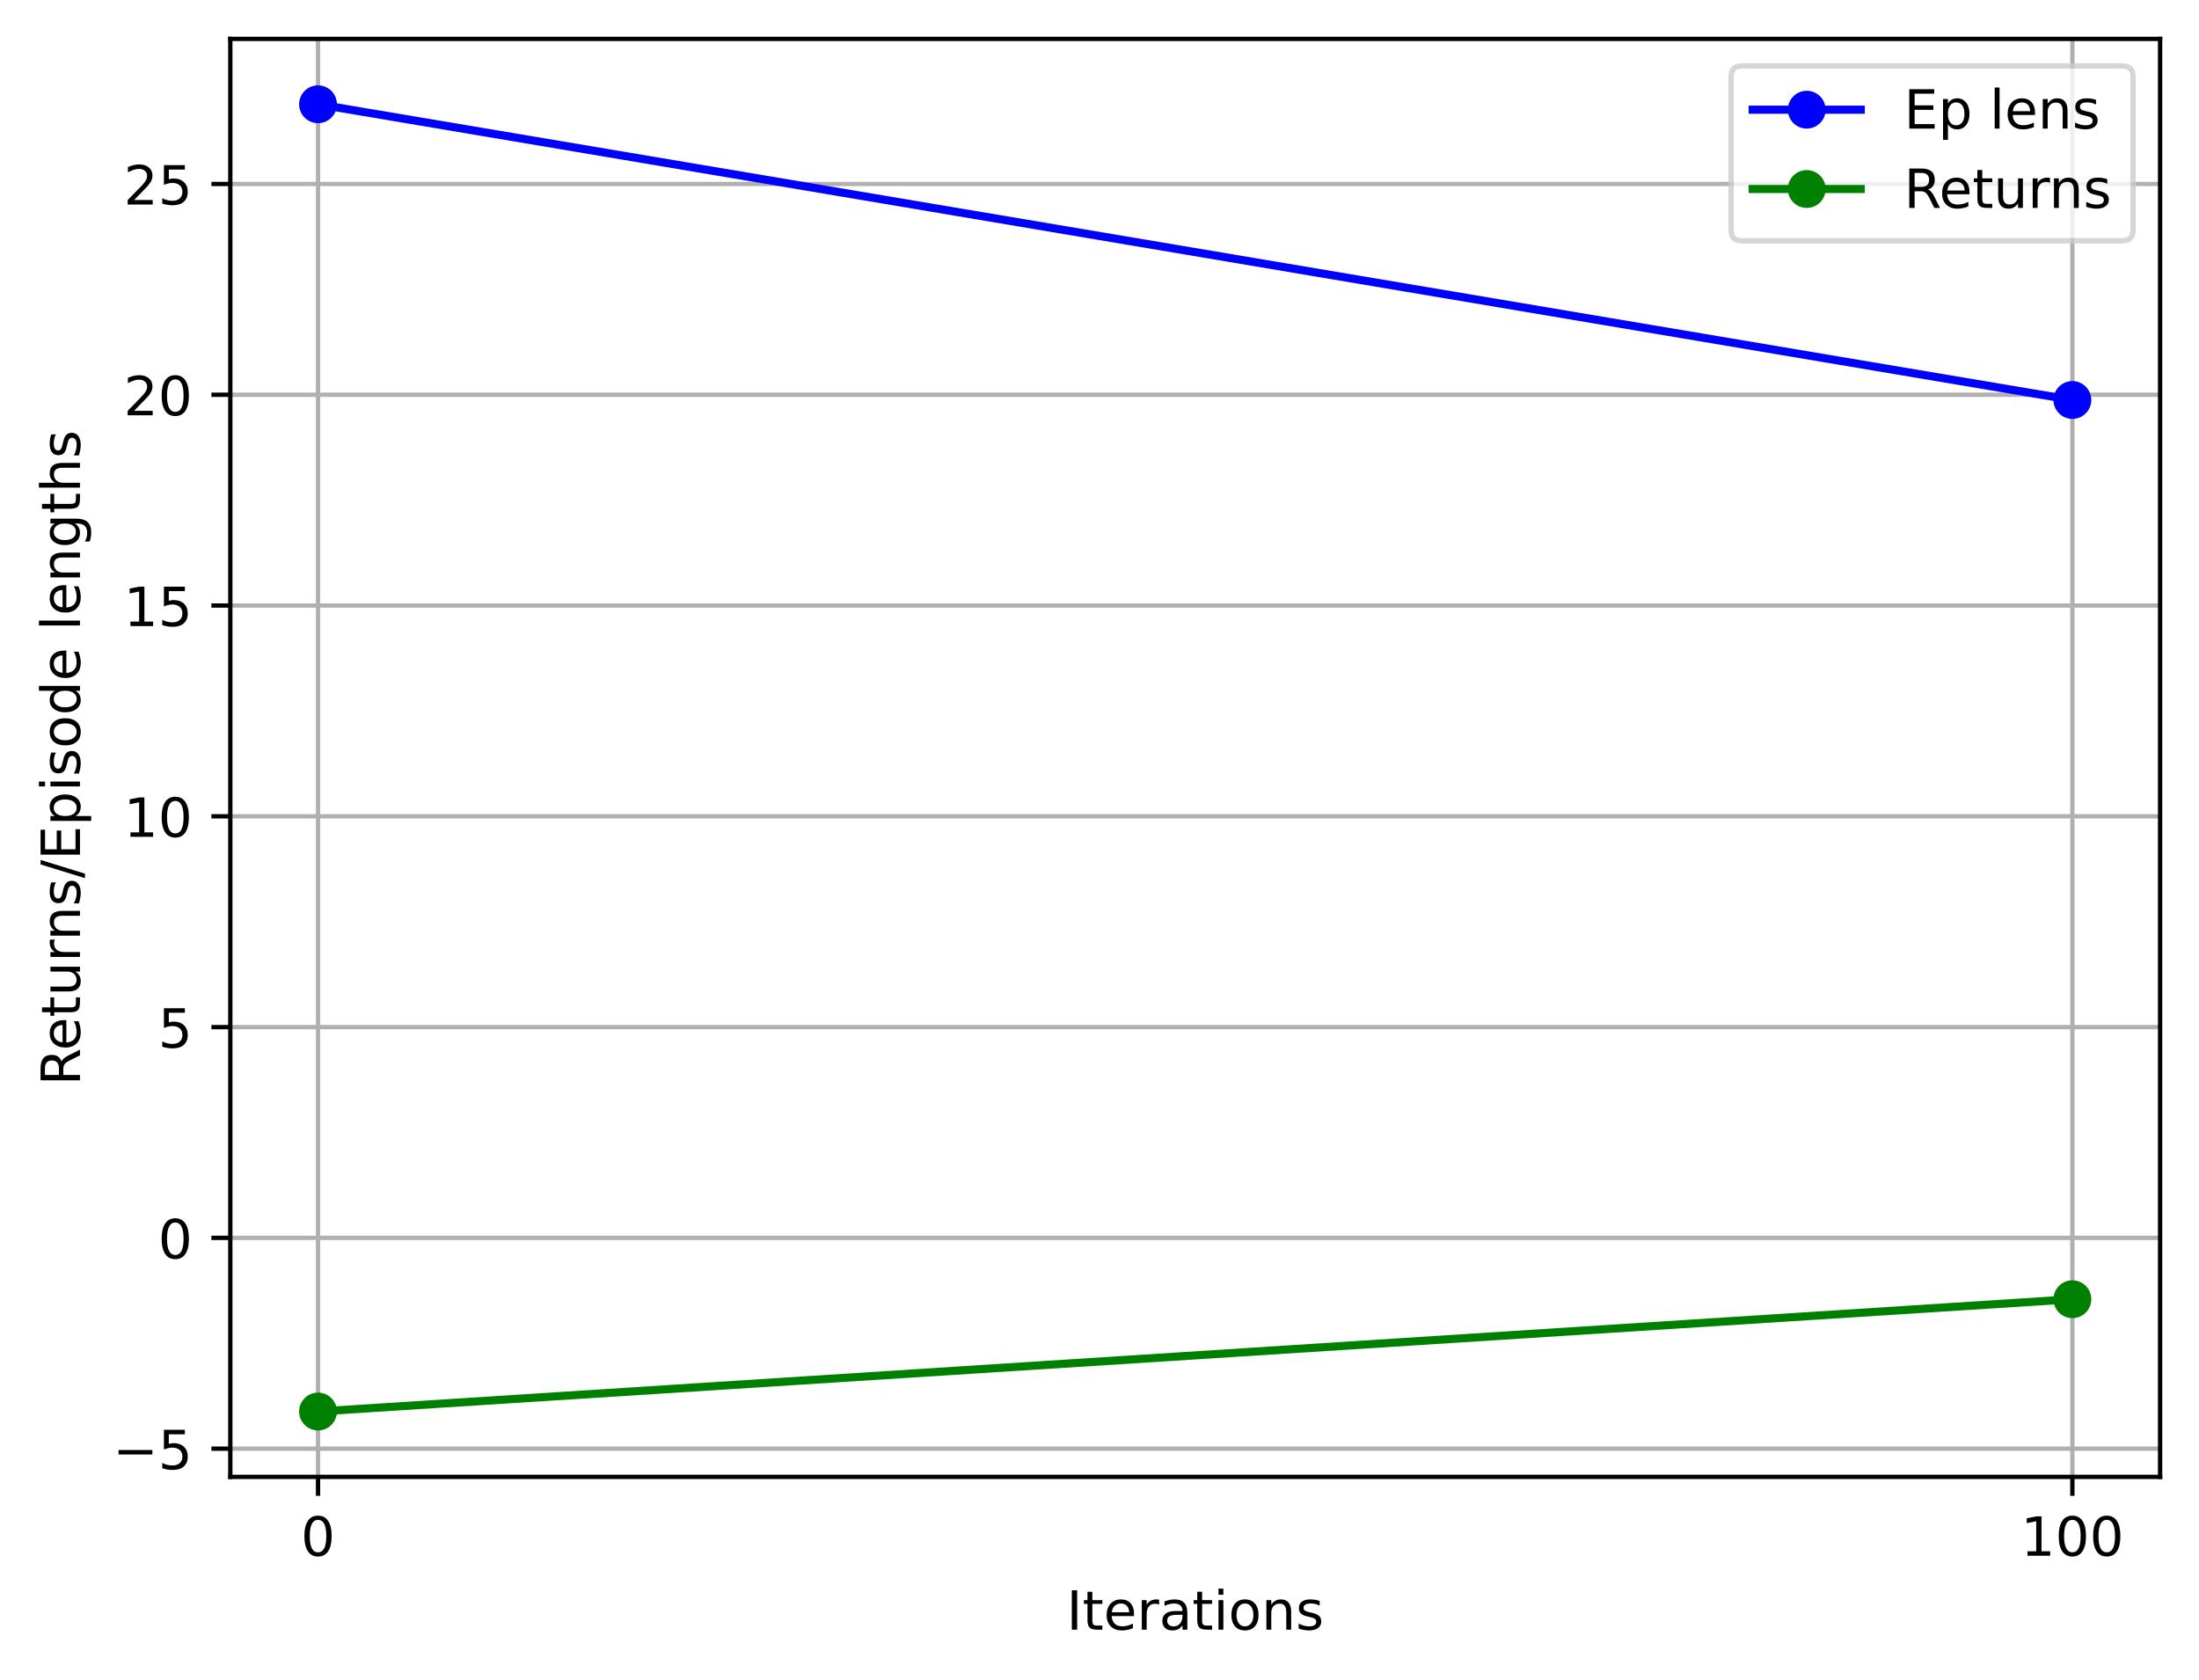
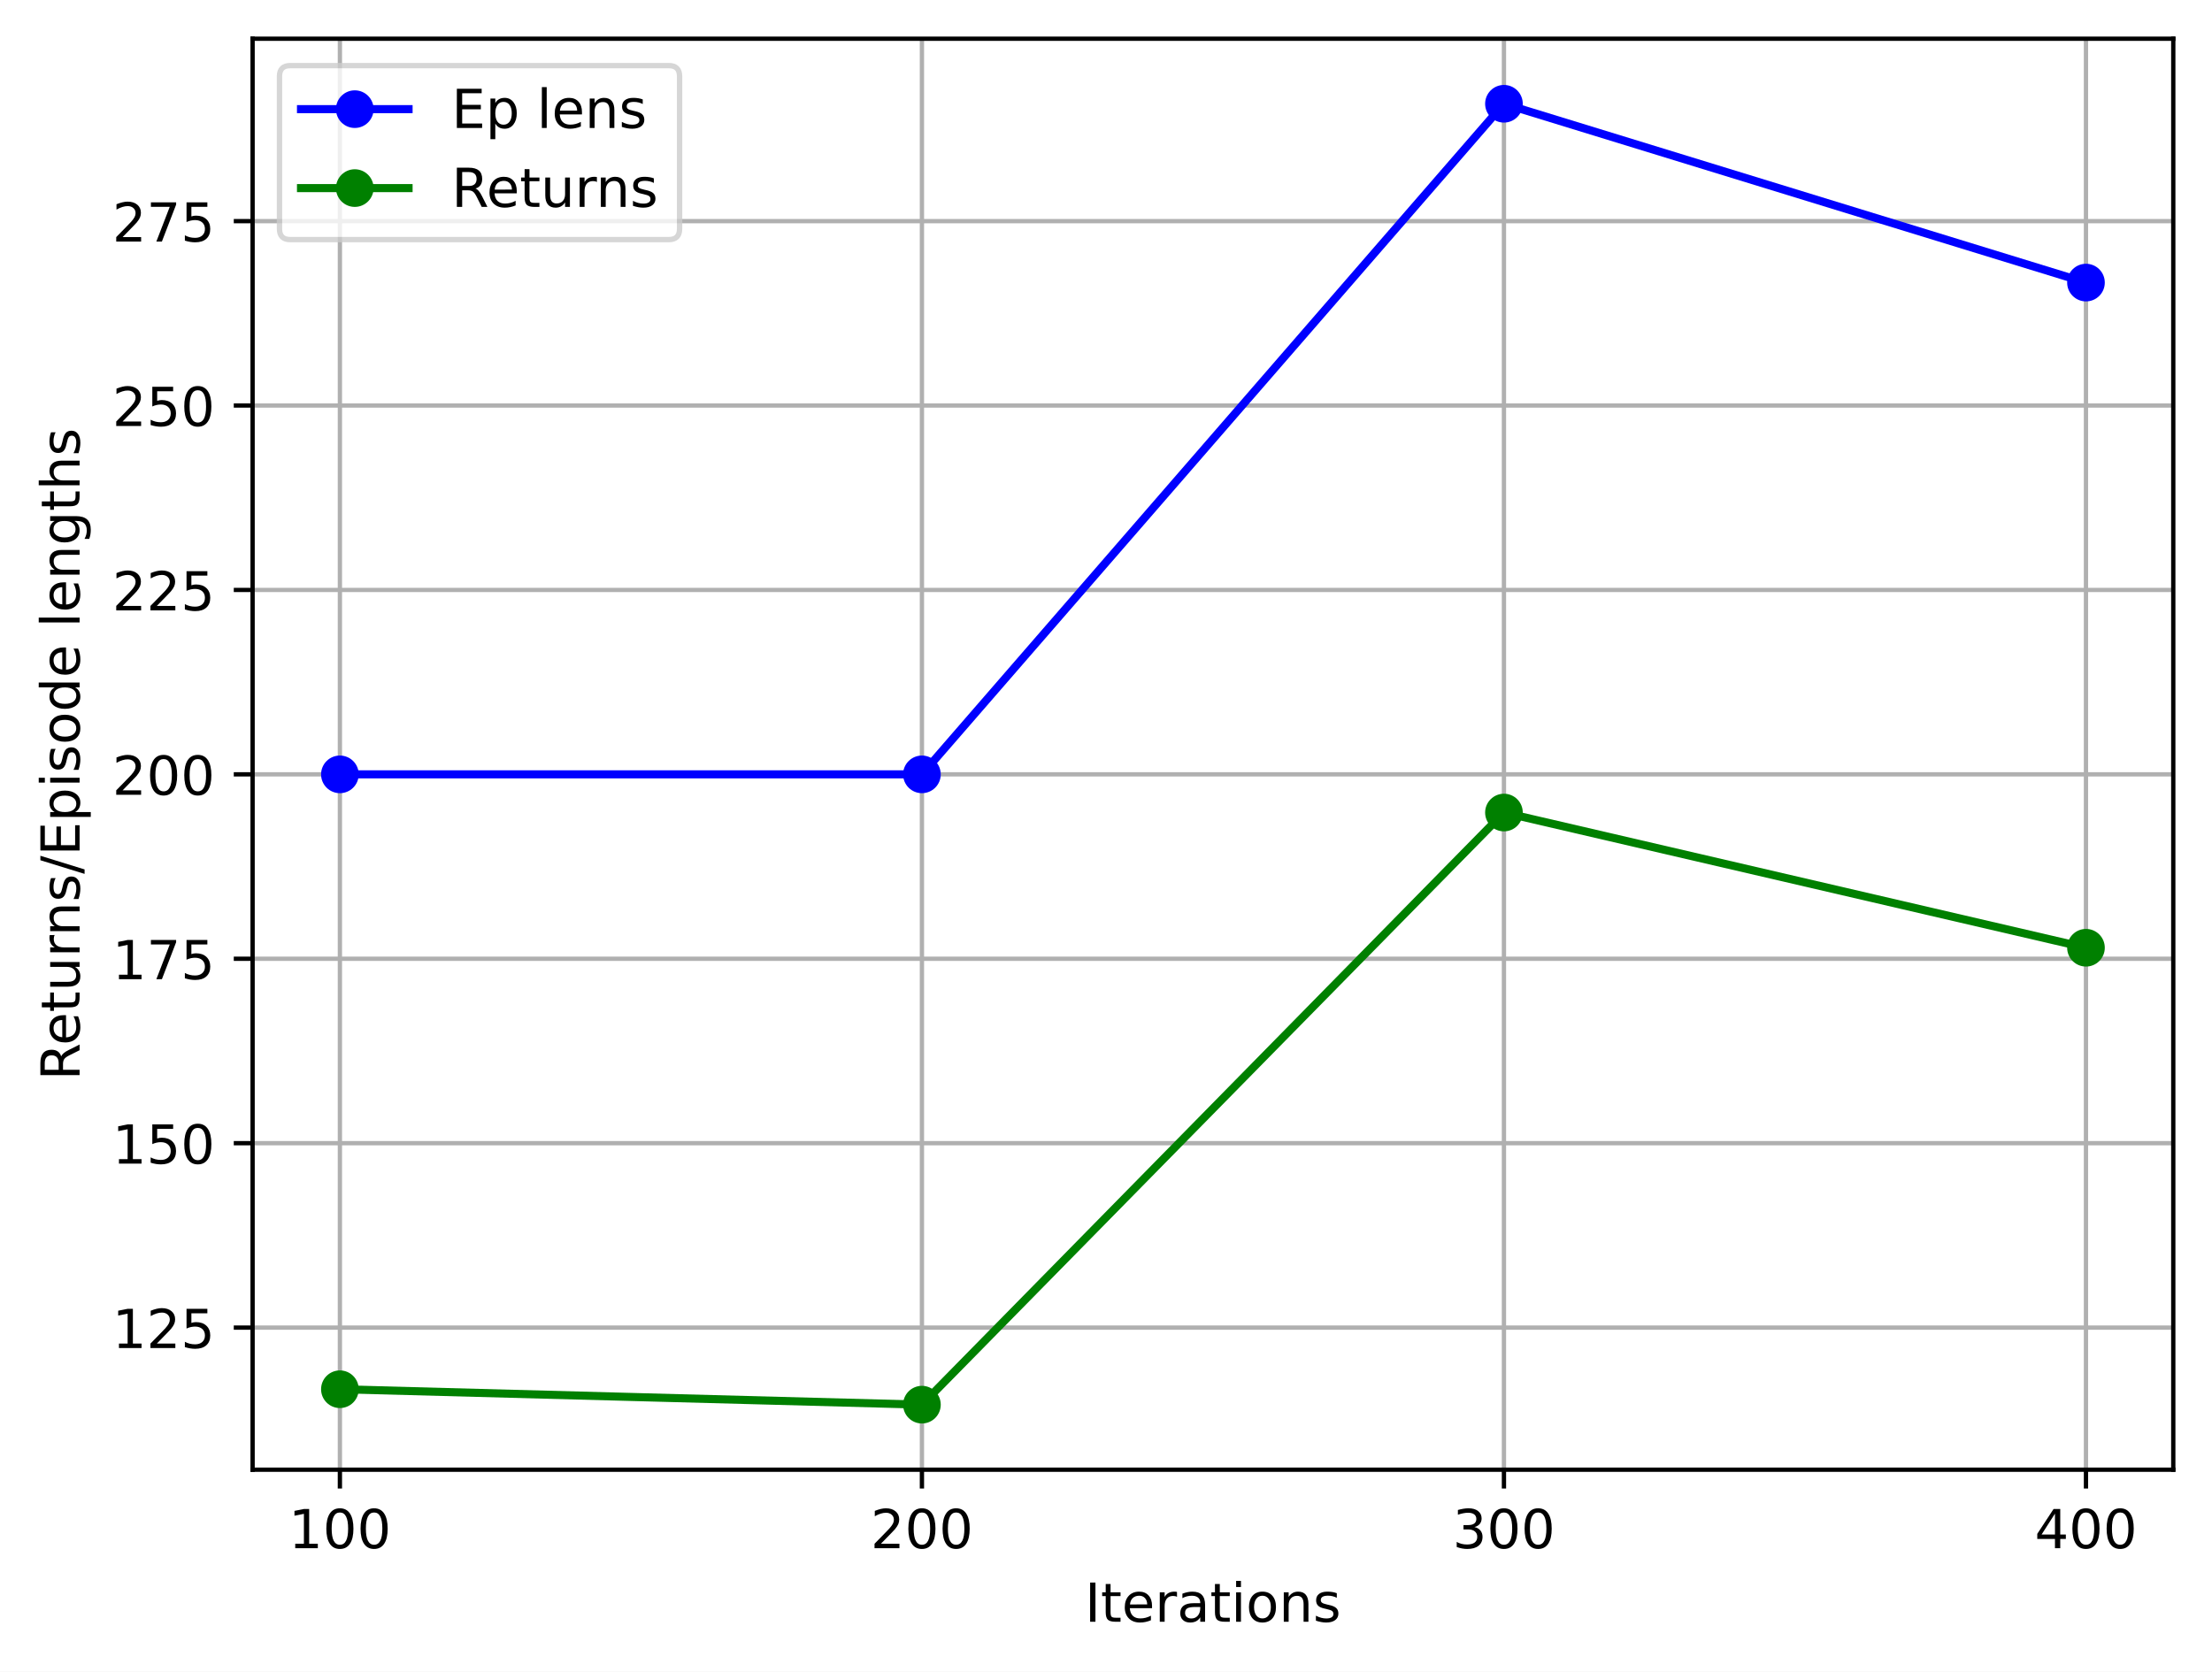
- <svg xmlns="http://www.w3.org/2000/svg" xmlns:xlink="http://www.w3.org/1999/xlink" width="406.94pt" height="310.868pt" viewBox="0 0 406.94 310.868" version="1.1">
+ <svg xmlns="http://www.w3.org/2000/svg" xmlns:xlink="http://www.w3.org/1999/xlink" width="411.286pt" height="310.868pt" viewBox="0 0 411.286 310.868" version="1.1">
  <defs>
    <style type="text/css">*{stroke-linejoin: round; stroke-linecap: butt}</style>
  </defs>
  <g id="figure_1">
    <g id="patch_1">
-       <path d="M 0 310.868  L 406.94 310.868  L 406.94 0  L 0 0  z " style="fill: #ffffff" />
+       <path d="M 0 310.868  L 411.286 310.868  L 411.286 0  L 0 0  z " style="fill: #ffffff" />
    </g>
    <g id="axes_1">
      <g id="patch_2">
-         <path d="M 42.62 273.312  L 399.74 273.312  L 399.74 7.2  L 42.62 7.2  z " style="fill: #ffffff" />
+         <path d="M 46.966 273.312  L 404.086 273.312  L 404.086 7.2  L 46.966 7.2  z " style="fill: #ffffff" />
      </g>
      <g id="matplotlib.axis_1">
        <g id="xtick_1">
          <g id="line2d_1">
-             <path d="M 58.853 273.312  L 58.853 7.2  " clip-path="url(#p56f5676902)" style="fill: none; stroke: #b0b0b0; stroke-width: 0.8; stroke-linecap: square" />
+             <path d="M 63.198 273.312  L 63.198 7.2  " clip-path="url(#pbd488a75d2)" style="fill: none; stroke: #b0b0b0; stroke-width: 0.8; stroke-linecap: square" />
          </g>
          <g id="line2d_2">
            <defs>
-               <path id="m6d694be657" d="M 0 0  L 0 3.5  " style="stroke: #000000; stroke-width: 0.8" />
+               <path id="me946f0286c" d="M 0 0  L 0 3.5  " style="stroke: #000000; stroke-width: 0.8" />
            </defs>
            <g>
-               <use xlink:href="#m6d694be657" x="58.853" y="273.312" style="stroke: #000000; stroke-width: 0.8" />
+               <use xlink:href="#me946f0286c" x="63.198" y="273.312" style="stroke: #000000; stroke-width: 0.8" />
            </g>
          </g>
          <g id="text_1">
-             <g transform="translate(55.67179 287.9104) scale(0.1 -0.1)">
-               <defs>
+             <g transform="translate(53.6546 287.9104) scale(0.1 -0.1)">
+               <defs>
+                 <path id="DejaVuSans-31" d="M 794 531  L 1825 531  L 1825 4091  L 703 3866  L 703 4441  L 1819 4666  L 2450 4666  L 2450 531  L 3481 531  L 3481 0  L 794 0  L 794 531  z " transform="scale(0.015625)" />
                <path id="DejaVuSans-30" d="M 2034 4250  Q 1547 4250 1301 3770  Q 1056 3291 1056 2328  Q 1056 1369 1301 889  Q 1547 409 2034 409  Q 2525 409 2770 889  Q 3016 1369 3016 2328  Q 3016 3291 2770 3770  Q 2525 4250 2034 4250  z M 2034 4750  Q 2819 4750 3233 4129  Q 3647 3509 3647 2328  Q 3647 1150 3233 529  Q 2819 -91 2034 -91  Q 1250 -91 836 529  Q 422 1150 422 2328  Q 422 3509 836 4129  Q 1250 4750 2034 4750  z " transform="scale(0.015625)" />
              </defs>
-               <use xlink:href="#DejaVuSans-30" />
+               <use xlink:href="#DejaVuSans-31" />
+               <use xlink:href="#DejaVuSans-30" transform="translate(63.62305 0)" />
+               <use xlink:href="#DejaVuSans-30" transform="translate(127.2461 0)" />
            </g>
          </g>
        </g>
        <g id="xtick_2">
          <g id="line2d_3">
-             <path d="M 383.508 273.312  L 383.508 7.2  " clip-path="url(#p56f5676902)" style="fill: none; stroke: #b0b0b0; stroke-width: 0.8; stroke-linecap: square" />
+             <path d="M 171.417 273.312  L 171.417 7.2  " clip-path="url(#pbd488a75d2)" style="fill: none; stroke: #b0b0b0; stroke-width: 0.8; stroke-linecap: square" />
          </g>
          <g id="line2d_4">
            <g>
-               <use xlink:href="#m6d694be657" x="383.508" y="273.312" style="stroke: #000000; stroke-width: 0.8" />
+               <use xlink:href="#me946f0286c" x="171.417" y="273.312" style="stroke: #000000; stroke-width: 0.8" />
            </g>
          </g>
          <g id="text_2">
-             <g transform="translate(373.9638 287.9104) scale(0.1 -0.1)">
-               <defs>
-                 <path id="DejaVuSans-31" d="M 794 531  L 1825 531  L 1825 4091  L 703 3866  L 703 4441  L 1819 4666  L 2450 4666  L 2450 531  L 3481 531  L 3481 0  L 794 0  L 794 531  z " transform="scale(0.015625)" />
-               </defs>
-               <use xlink:href="#DejaVuSans-31" />
-               <use xlink:href="#DejaVuSans-30" transform="translate(63.62305 0)" />
-               <use xlink:href="#DejaVuSans-30" transform="translate(127.2461 0)" />
-             </g>
-           </g>
-         </g>
-         <g id="text_3">
-           <g transform="translate(197.367 301.5886) scale(0.1 -0.1)">
+             <g transform="translate(161.8728 287.9104) scale(0.1 -0.1)">
+               <defs>
+                 <path id="DejaVuSans-32" d="M 1228 531  L 3431 531  L 3431 0  L 469 0  L 469 531  Q 828 903 1448 1529  Q 2069 2156 2228 2338  Q 2531 2678 2651 2914  Q 2772 3150 2772 3378  Q 2772 3750 2511 3984  Q 2250 4219 1831 4219  Q 1534 4219 1204 4116  Q 875 4013 500 3803  L 500 4441  Q 881 4594 1212 4672  Q 1544 4750 1819 4750  Q 2544 4750 2975 4387  Q 3406 4025 3406 3419  Q 3406 3131 3298 2873  Q 3191 2616 2906 2266  Q 2828 2175 2409 1742  Q 1991 1309 1228 531  z " transform="scale(0.015625)" />
+               </defs>
+               <use xlink:href="#DejaVuSans-32" />
+               <use xlink:href="#DejaVuSans-30" transform="translate(63.62305 0)" />
+               <use xlink:href="#DejaVuSans-30" transform="translate(127.2461 0)" />
+             </g>
+           </g>
+         </g>
+         <g id="xtick_3">
+           <g id="line2d_5">
+             <path d="M 279.635 273.312  L 279.635 7.2  " clip-path="url(#pbd488a75d2)" style="fill: none; stroke: #b0b0b0; stroke-width: 0.8; stroke-linecap: square" />
+           </g>
+           <g id="line2d_6">
+             <g>
+               <use xlink:href="#me946f0286c" x="279.635" y="273.312" style="stroke: #000000; stroke-width: 0.8" />
+             </g>
+           </g>
+           <g id="text_3">
+             <g transform="translate(270.091 287.9104) scale(0.1 -0.1)">
+               <defs>
+                 <path id="DejaVuSans-33" d="M 2597 2516  Q 3050 2419 3304 2112  Q 3559 1806 3559 1356  Q 3559 666 3084 287  Q 2609 -91 1734 -91  Q 1441 -91 1130 -33  Q 819 25 488 141  L 488 750  Q 750 597 1062 519  Q 1375 441 1716 441  Q 2309 441 2620 675  Q 2931 909 2931 1356  Q 2931 1769 2642 2001  Q 2353 2234 1838 2234  L 1294 2234  L 1294 2753  L 1863 2753  Q 2328 2753 2575 2939  Q 2822 3125 2822 3475  Q 2822 3834 2567 4026  Q 2313 4219 1838 4219  Q 1578 4219 1281 4162  Q 984 4106 628 3988  L 628 4550  Q 988 4650 1302 4700  Q 1616 4750 1894 4750  Q 2613 4750 3031 4423  Q 3450 4097 3450 3541  Q 3450 3153 3228 2886  Q 3006 2619 2597 2516  z " transform="scale(0.015625)" />
+               </defs>
+               <use xlink:href="#DejaVuSans-33" />
+               <use xlink:href="#DejaVuSans-30" transform="translate(63.62305 0)" />
+               <use xlink:href="#DejaVuSans-30" transform="translate(127.2461 0)" />
+             </g>
+           </g>
+         </g>
+         <g id="xtick_4">
+           <g id="line2d_7">
+             <path d="M 387.853 273.312  L 387.853 7.2  " clip-path="url(#pbd488a75d2)" style="fill: none; stroke: #b0b0b0; stroke-width: 0.8; stroke-linecap: square" />
+           </g>
+           <g id="line2d_8">
+             <g>
+               <use xlink:href="#me946f0286c" x="387.853" y="273.312" style="stroke: #000000; stroke-width: 0.8" />
+             </g>
+           </g>
+           <g id="text_4">
+             <g transform="translate(378.3091 287.9104) scale(0.1 -0.1)">
+               <defs>
+                 <path id="DejaVuSans-34" d="M 2419 4116  L 825 1625  L 2419 1625  L 2419 4116  z M 2253 4666  L 3047 4666  L 3047 1625  L 3713 1625  L 3713 1100  L 3047 1100  L 3047 0  L 2419 0  L 2419 1100  L 313 1100  L 313 1709  L 2253 4666  z " transform="scale(0.015625)" />
+               </defs>
+               <use xlink:href="#DejaVuSans-34" />
+               <use xlink:href="#DejaVuSans-30" transform="translate(63.62305 0)" />
+               <use xlink:href="#DejaVuSans-30" transform="translate(127.2461 0)" />
+             </g>
+           </g>
+         </g>
+         <g id="text_5">
+           <g transform="translate(201.7123 301.5886) scale(0.1 -0.1)">
            <defs>
              <path id="DejaVuSans-49" d="M 628 4666  L 1259 4666  L 1259 0  L 628 0  L 628 4666  z " transform="scale(0.015625)" />
              <path id="DejaVuSans-74" d="M 1172 4494  L 1172 3500  L 2356 3500  L 2356 3053  L 1172 3053  L 1172 1153  Q 1172 725 1289 603  Q 1406 481 1766 481  L 2356 481  L 2356 0  L 1766 0  Q 1100 0 847 248  Q 594 497 594 1153  L 594 3053  L 172 3053  L 172 3500  L 594 3500  L 594 4494  L 1172 4494  z " transform="scale(0.015625)" />
              <path id="DejaVuSans-65" d="M 3597 1894  L 3597 1613  L 953 1613  Q 991 1019 1311 708  Q 1631 397 2203 397  Q 2534 397 2845 478  Q 3156 559 3463 722  L 3463 178  Q 3153 47 2828 -22  Q 2503 -91 2169 -91  Q 1331 -91 842 396  Q 353 884 353 1716  Q 353 2575 817 3079  Q 1281 3584 2069 3584  Q 2775 3584 3186 3129  Q 3597 2675 3597 1894  z M 3022 2063  Q 3016 2534 2758 2815  Q 2500 3097 2075 3097  Q 1594 3097 1305 2825  Q 1016 2553 972 2059  L 3022 2063  z " transform="scale(0.015625)" />
              <path id="DejaVuSans-72" d="M 2631 2963  Q 2534 3019 2420 3045  Q 2306 3072 2169 3072  Q 1681 3072 1420 2755  Q 1159 2438 1159 1844  L 1159 0  L 581 0  L 581 3500  L 1159 3500  L 1159 2956  Q 1341 3275 1631 3429  Q 1922 3584 2338 3584  Q 2397 3584 2469 3576  Q 2541 3569 2628 3553  L 2631 2963  z " transform="scale(0.015625)" />
              <path id="DejaVuSans-61" d="M 2194 1759  Q 1497 1759 1228 1600  Q 959 1441 959 1056  Q 959 750 1161 570  Q 1363 391 1709 391  Q 2188 391 2477 730  Q 2766 1069 2766 1631  L 2766 1759  L 2194 1759  z M 3341 1997  L 3341 0  L 2766 0  L 2766 531  Q 2569 213 2275 61  Q 1981 -91 1556 -91  Q 1019 -91 701 211  Q 384 513 384 1019  Q 384 1609 779 1909  Q 1175 2209 1959 2209  L 2766 2209  L 2766 2266  Q 2766 2663 2505 2880  Q 2244 3097 1772 3097  Q 1472 3097 1187 3025  Q 903 2953 641 2809  L 641 3341  Q 956 3463 1253 3523  Q 1550 3584 1831 3584  Q 2591 3584 2966 3190  Q 3341 2797 3341 1997  z " transform="scale(0.015625)" />
              <path id="DejaVuSans-69" d="M 603 3500  L 1178 3500  L 1178 0  L 603 0  L 603 3500  z M 603 4863  L 1178 4863  L 1178 4134  L 603 4134  L 603 4863  z " transform="scale(0.015625)" />
              <path id="DejaVuSans-6f" d="M 1959 3097  Q 1497 3097 1228 2736  Q 959 2375 959 1747  Q 959 1119 1226 758  Q 1494 397 1959 397  Q 2419 397 2687 759  Q 2956 1122 2956 1747  Q 2956 2369 2687 2733  Q 2419 3097 1959 3097  z M 1959 3584  Q 2709 3584 3137 3096  Q 3566 2609 3566 1747  Q 3566 888 3137 398  Q 2709 -91 1959 -91  Q 1206 -91 779 398  Q 353 888 353 1747  Q 353 2609 779 3096  Q 1206 3584 1959 3584  z " transform="scale(0.015625)" />
              <path id="DejaVuSans-6e" d="M 3513 2113  L 3513 0  L 2938 0  L 2938 2094  Q 2938 2591 2744 2837  Q 2550 3084 2163 3084  Q 1697 3084 1428 2787  Q 1159 2491 1159 1978  L 1159 0  L 581 0  L 581 3500  L 1159 3500  L 1159 2956  Q 1366 3272 1645 3428  Q 1925 3584 2291 3584  Q 2894 3584 3203 3211  Q 3513 2838 3513 2113  z " transform="scale(0.015625)" />
              <path id="DejaVuSans-73" d="M 2834 3397  L 2834 2853  Q 2591 2978 2328 3040  Q 2066 3103 1784 3103  Q 1356 3103 1142 2972  Q 928 2841 928 2578  Q 928 2378 1081 2264  Q 1234 2150 1697 2047  L 1894 2003  Q 2506 1872 2764 1633  Q 3022 1394 3022 966  Q 3022 478 2636 193  Q 2250 -91 1575 -91  Q 1294 -91 989 -36  Q 684 19 347 128  L 347 722  Q 666 556 975 473  Q 1284 391 1588 391  Q 1994 391 2212 530  Q 2431 669 2431 922  Q 2431 1156 2273 1281  Q 2116 1406 1581 1522  L 1381 1569  Q 847 1681 609 1914  Q 372 2147 372 2553  Q 372 3047 722 3315  Q 1072 3584 1716 3584  Q 2034 3584 2315 3537  Q 2597 3491 2834 3397  z " transform="scale(0.015625)" />
            </defs>
            <use xlink:href="#DejaVuSans-49" />
            <use xlink:href="#DejaVuSans-74" transform="translate(29.49219 0)" />
            <use xlink:href="#DejaVuSans-65" transform="translate(68.70117 0)" />
            <use xlink:href="#DejaVuSans-72" transform="translate(130.2246 0)" />
            <use xlink:href="#DejaVuSans-61" transform="translate(171.3379 0)" />
            <use xlink:href="#DejaVuSans-74" transform="translate(232.6172 0)" />
            <use xlink:href="#DejaVuSans-69" transform="translate(271.8262 0)" />
            <use xlink:href="#DejaVuSans-6f" transform="translate(299.6094 0)" />
            <use xlink:href="#DejaVuSans-6e" transform="translate(360.791 0)" />
            <use xlink:href="#DejaVuSans-73" transform="translate(424.1699 0)" />
          </g>
        </g>
      </g>
      <g id="matplotlib.axis_2">
        <g id="ytick_1">
-           <g id="line2d_5">
-             <path d="M 42.62 268.09  L 399.74 268.09  " clip-path="url(#p56f5676902)" style="fill: none; stroke: #b0b0b0; stroke-width: 0.8; stroke-linecap: square" />
-           </g>
-           <g id="line2d_6">
+           <g id="line2d_9">
+             <path d="M 46.966 246.887  L 404.086 246.887  " clip-path="url(#pbd488a75d2)" style="fill: none; stroke: #b0b0b0; stroke-width: 0.8; stroke-linecap: square" />
+           </g>
+           <g id="line2d_10">
            <defs>
-               <path id="m6410c6fbd4" d="M 0 0  L -3.5 0  " style="stroke: #000000; stroke-width: 0.8" />
+               <path id="m59f6b17048" d="M 0 0  L -3.5 0  " style="stroke: #000000; stroke-width: 0.8" />
            </defs>
            <g>
-               <use xlink:href="#m6410c6fbd4" x="42.62" y="268.09" style="stroke: #000000; stroke-width: 0.8" />
-             </g>
-           </g>
-           <g id="text_4">
-             <g transform="translate(20.87813 271.8894) scale(0.1 -0.1)">
-               <defs>
-                 <path id="DejaVuSans-2212" d="M 678 2272  L 4684 2272  L 4684 1741  L 678 1741  L 678 2272  z " transform="scale(0.015625)" />
+               <use xlink:href="#m59f6b17048" x="46.966" y="246.887" style="stroke: #000000; stroke-width: 0.8" />
+             </g>
+           </g>
+           <g id="text_6">
+             <g transform="translate(20.87813 250.6862) scale(0.1 -0.1)">
+               <defs>
                <path id="DejaVuSans-35" d="M 691 4666  L 3169 4666  L 3169 4134  L 1269 4134  L 1269 2991  Q 1406 3038 1543 3061  Q 1681 3084 1819 3084  Q 2600 3084 3056 2656  Q 3513 2228 3513 1497  Q 3513 744 3044 326  Q 2575 -91 1722 -91  Q 1428 -91 1123 -41  Q 819 9 494 109  L 494 744  Q 775 591 1075 516  Q 1375 441 1709 441  Q 2250 441 2565 725  Q 2881 1009 2881 1497  Q 2881 1984 2565 2268  Q 2250 2553 1709 2553  Q 1456 2553 1204 2497  Q 953 2441 691 2322  L 691 4666  z " transform="scale(0.015625)" />
              </defs>
-               <use xlink:href="#DejaVuSans-2212" />
-               <use xlink:href="#DejaVuSans-35" transform="translate(83.78906 0)" />
+               <use xlink:href="#DejaVuSans-31" />
+               <use xlink:href="#DejaVuSans-32" transform="translate(63.62305 0)" />
+               <use xlink:href="#DejaVuSans-35" transform="translate(127.2461 0)" />
            </g>
          </g>
        </g>
        <g id="ytick_2">
-           <g id="line2d_7">
-             <path d="M 42.62 229.083  L 399.74 229.083  " clip-path="url(#p56f5676902)" style="fill: none; stroke: #b0b0b0; stroke-width: 0.8; stroke-linecap: square" />
-           </g>
-           <g id="line2d_8">
-             <g>
-               <use xlink:href="#m6410c6fbd4" x="42.62" y="229.083" style="stroke: #000000; stroke-width: 0.8" />
-             </g>
-           </g>
-           <g id="text_5">
-             <g transform="translate(29.25781 232.8822) scale(0.1 -0.1)">
-               <use xlink:href="#DejaVuSans-30" />
-             </g>
-           </g>
-         </g>
-         <g id="ytick_3">
-           <g id="line2d_9">
-             <path d="M 42.62 190.076  L 399.74 190.076  " clip-path="url(#p56f5676902)" style="fill: none; stroke: #b0b0b0; stroke-width: 0.8; stroke-linecap: square" />
-           </g>
-           <g id="line2d_10">
-             <g>
-               <use xlink:href="#m6410c6fbd4" x="42.62" y="190.076" style="stroke: #000000; stroke-width: 0.8" />
-             </g>
-           </g>
-           <g id="text_6">
-             <g transform="translate(29.25781 193.8749) scale(0.1 -0.1)">
-               <use xlink:href="#DejaVuSans-35" />
-             </g>
-           </g>
-         </g>
-         <g id="ytick_4">
          <g id="line2d_11">
-             <path d="M 42.62 151.068  L 399.74 151.068  " clip-path="url(#p56f5676902)" style="fill: none; stroke: #b0b0b0; stroke-width: 0.8; stroke-linecap: square" />
+             <path d="M 46.966 212.592  L 404.086 212.592  " clip-path="url(#pbd488a75d2)" style="fill: none; stroke: #b0b0b0; stroke-width: 0.8; stroke-linecap: square" />
          </g>
          <g id="line2d_12">
            <g>
-               <use xlink:href="#m6410c6fbd4" x="42.62" y="151.068" style="stroke: #000000; stroke-width: 0.8" />
+               <use xlink:href="#m59f6b17048" x="46.966" y="212.592" style="stroke: #000000; stroke-width: 0.8" />
            </g>
          </g>
          <g id="text_7">
-             <g transform="translate(22.89531 154.8676) scale(0.1 -0.1)">
-               <use xlink:href="#DejaVuSans-31" />
-               <use xlink:href="#DejaVuSans-30" transform="translate(63.62305 0)" />
-             </g>
-           </g>
-         </g>
-         <g id="ytick_5">
-           <g id="line2d_13">
-             <path d="M 42.62 112.061  L 399.74 112.061  " clip-path="url(#p56f5676902)" style="fill: none; stroke: #b0b0b0; stroke-width: 0.8; stroke-linecap: square" />
-           </g>
-           <g id="line2d_14">
-             <g>
-               <use xlink:href="#m6410c6fbd4" x="42.62" y="112.061" style="stroke: #000000; stroke-width: 0.8" />
-             </g>
-           </g>
-           <g id="text_8">
-             <g transform="translate(22.89531 115.8604) scale(0.1 -0.1)">
+             <g transform="translate(20.87813 216.3917) scale(0.1 -0.1)">
              <use xlink:href="#DejaVuSans-31" />
              <use xlink:href="#DejaVuSans-35" transform="translate(63.62305 0)" />
+               <use xlink:href="#DejaVuSans-30" transform="translate(127.2461 0)" />
+             </g>
+           </g>
+         </g>
+         <g id="ytick_3">
+           <g id="line2d_13">
+             <path d="M 46.966 178.298  L 404.086 178.298  " clip-path="url(#pbd488a75d2)" style="fill: none; stroke: #b0b0b0; stroke-width: 0.8; stroke-linecap: square" />
+           </g>
+           <g id="line2d_14">
+             <g>
+               <use xlink:href="#m59f6b17048" x="46.966" y="178.298" style="stroke: #000000; stroke-width: 0.8" />
+             </g>
+           </g>
+           <g id="text_8">
+             <g transform="translate(20.87813 182.0971) scale(0.1 -0.1)">
+               <defs>
+                 <path id="DejaVuSans-37" d="M 525 4666  L 3525 4666  L 3525 4397  L 1831 0  L 1172 0  L 2766 4134  L 525 4134  L 525 4666  z " transform="scale(0.015625)" />
+               </defs>
+               <use xlink:href="#DejaVuSans-31" />
+               <use xlink:href="#DejaVuSans-37" transform="translate(63.62305 0)" />
+               <use xlink:href="#DejaVuSans-35" transform="translate(127.2461 0)" />
+             </g>
+           </g>
+         </g>
+         <g id="ytick_4">
+           <g id="line2d_15">
+             <path d="M 46.966 144.003  L 404.086 144.003  " clip-path="url(#pbd488a75d2)" style="fill: none; stroke: #b0b0b0; stroke-width: 0.8; stroke-linecap: square" />
+           </g>
+           <g id="line2d_16">
+             <g>
+               <use xlink:href="#m59f6b17048" x="46.966" y="144.003" style="stroke: #000000; stroke-width: 0.8" />
+             </g>
+           </g>
+           <g id="text_9">
+             <g transform="translate(20.87813 147.8026) scale(0.1 -0.1)">
+               <use xlink:href="#DejaVuSans-32" />
+               <use xlink:href="#DejaVuSans-30" transform="translate(63.62305 0)" />
+               <use xlink:href="#DejaVuSans-30" transform="translate(127.2461 0)" />
+             </g>
+           </g>
+         </g>
+         <g id="ytick_5">
+           <g id="line2d_17">
+             <path d="M 46.966 109.709  L 404.086 109.709  " clip-path="url(#pbd488a75d2)" style="fill: none; stroke: #b0b0b0; stroke-width: 0.8; stroke-linecap: square" />
+           </g>
+           <g id="line2d_18">
+             <g>
+               <use xlink:href="#m59f6b17048" x="46.966" y="109.709" style="stroke: #000000; stroke-width: 0.8" />
+             </g>
+           </g>
+           <g id="text_10">
+             <g transform="translate(20.87813 113.5081) scale(0.1 -0.1)">
+               <use xlink:href="#DejaVuSans-32" />
+               <use xlink:href="#DejaVuSans-32" transform="translate(63.62305 0)" />
+               <use xlink:href="#DejaVuSans-35" transform="translate(127.2461 0)" />
            </g>
          </g>
        </g>
        <g id="ytick_6">
-           <g id="line2d_15">
-             <path d="M 42.62 73.054  L 399.74 73.054  " clip-path="url(#p56f5676902)" style="fill: none; stroke: #b0b0b0; stroke-width: 0.8; stroke-linecap: square" />
-           </g>
-           <g id="line2d_16">
-             <g>
-               <use xlink:href="#m6410c6fbd4" x="42.62" y="73.054" style="stroke: #000000; stroke-width: 0.8" />
-             </g>
-           </g>
-           <g id="text_9">
-             <g transform="translate(22.89531 76.85312) scale(0.1 -0.1)">
-               <defs>
-                 <path id="DejaVuSans-32" d="M 1228 531  L 3431 531  L 3431 0  L 469 0  L 469 531  Q 828 903 1448 1529  Q 2069 2156 2228 2338  Q 2531 2678 2651 2914  Q 2772 3150 2772 3378  Q 2772 3750 2511 3984  Q 2250 4219 1831 4219  Q 1534 4219 1204 4116  Q 875 4013 500 3803  L 500 4441  Q 881 4594 1212 4672  Q 1544 4750 1819 4750  Q 2544 4750 2975 4387  Q 3406 4025 3406 3419  Q 3406 3131 3298 2873  Q 3191 2616 2906 2266  Q 2828 2175 2409 1742  Q 1991 1309 1228 531  z " transform="scale(0.015625)" />
-               </defs>
-               <use xlink:href="#DejaVuSans-32" />
-               <use xlink:href="#DejaVuSans-30" transform="translate(63.62305 0)" />
+           <g id="line2d_19">
+             <path d="M 46.966 75.414  L 404.086 75.414  " clip-path="url(#pbd488a75d2)" style="fill: none; stroke: #b0b0b0; stroke-width: 0.8; stroke-linecap: square" />
+           </g>
+           <g id="line2d_20">
+             <g>
+               <use xlink:href="#m59f6b17048" x="46.966" y="75.414" style="stroke: #000000; stroke-width: 0.8" />
+             </g>
+           </g>
+           <g id="text_11">
+             <g transform="translate(20.87813 79.21355) scale(0.1 -0.1)">
+               <use xlink:href="#DejaVuSans-32" />
+               <use xlink:href="#DejaVuSans-35" transform="translate(63.62305 0)" />
+               <use xlink:href="#DejaVuSans-30" transform="translate(127.2461 0)" />
            </g>
          </g>
        </g>
        <g id="ytick_7">
-           <g id="line2d_17">
-             <path d="M 42.62 34.047  L 399.74 34.047  " clip-path="url(#p56f5676902)" style="fill: none; stroke: #b0b0b0; stroke-width: 0.8; stroke-linecap: square" />
-           </g>
-           <g id="line2d_18">
-             <g>
-               <use xlink:href="#m6410c6fbd4" x="42.62" y="34.047" style="stroke: #000000; stroke-width: 0.8" />
-             </g>
-           </g>
-           <g id="text_10">
-             <g transform="translate(22.89531 37.84586) scale(0.1 -0.1)">
-               <use xlink:href="#DejaVuSans-32" />
-               <use xlink:href="#DejaVuSans-35" transform="translate(63.62305 0)" />
-             </g>
-           </g>
-         </g>
-         <g id="text_11">
+           <g id="line2d_21">
+             <path d="M 46.966 41.12  L 404.086 41.12  " clip-path="url(#pbd488a75d2)" style="fill: none; stroke: #b0b0b0; stroke-width: 0.8; stroke-linecap: square" />
+           </g>
+           <g id="line2d_22">
+             <g>
+               <use xlink:href="#m59f6b17048" x="46.966" y="41.12" style="stroke: #000000; stroke-width: 0.8" />
+             </g>
+           </g>
+           <g id="text_12">
+             <g transform="translate(20.87813 44.91901) scale(0.1 -0.1)">
+               <use xlink:href="#DejaVuSans-32" />
+               <use xlink:href="#DejaVuSans-37" transform="translate(63.62305 0)" />
+               <use xlink:href="#DejaVuSans-35" transform="translate(127.2461 0)" />
+             </g>
+           </g>
+         </g>
+         <g id="text_13">
          <g transform="translate(14.79844 200.9052) rotate(-90) scale(0.1 -0.1)">
            <defs>
              <path id="DejaVuSans-52" d="M 2841 2188  Q 3044 2119 3236 1894  Q 3428 1669 3622 1275  L 4263 0  L 3584 0  L 2988 1197  Q 2756 1666 2539 1819  Q 2322 1972 1947 1972  L 1259 1972  L 1259 0  L 628 0  L 628 4666  L 2053 4666  Q 2853 4666 3247 4331  Q 3641 3997 3641 3322  Q 3641 2881 3436 2590  Q 3231 2300 2841 2188  z M 1259 4147  L 1259 2491  L 2053 2491  Q 2509 2491 2742 2702  Q 2975 2913 2975 3322  Q 2975 3731 2742 3939  Q 2509 4147 2053 4147  L 1259 4147  z " transform="scale(0.015625)" />
              <path id="DejaVuSans-75" d="M 544 1381  L 544 3500  L 1119 3500  L 1119 1403  Q 1119 906 1312 657  Q 1506 409 1894 409  Q 2359 409 2629 706  Q 2900 1003 2900 1516  L 2900 3500  L 3475 3500  L 3475 0  L 2900 0  L 2900 538  Q 2691 219 2414 64  Q 2138 -91 1772 -91  Q 1169 -91 856 284  Q 544 659 544 1381  z M 1991 3584  L 1991 3584  z " transform="scale(0.015625)" />
              <path id="DejaVuSans-2f" d="M 1625 4666  L 2156 4666  L 531 -594  L 0 -594  L 1625 4666  z " transform="scale(0.015625)" />
              <path id="DejaVuSans-45" d="M 628 4666  L 3578 4666  L 3578 4134  L 1259 4134  L 1259 2753  L 3481 2753  L 3481 2222  L 1259 2222  L 1259 531  L 3634 531  L 3634 0  L 628 0  L 628 4666  z " transform="scale(0.015625)" />
              <path id="DejaVuSans-70" d="M 1159 525  L 1159 -1331  L 581 -1331  L 581 3500  L 1159 3500  L 1159 2969  Q 1341 3281 1617 3432  Q 1894 3584 2278 3584  Q 2916 3584 3314 3078  Q 3713 2572 3713 1747  Q 3713 922 3314 415  Q 2916 -91 2278 -91  Q 1894 -91 1617 61  Q 1341 213 1159 525  z M 3116 1747  Q 3116 2381 2855 2742  Q 2594 3103 2138 3103  Q 1681 3103 1420 2742  Q 1159 2381 1159 1747  Q 1159 1113 1420 752  Q 1681 391 2138 391  Q 2594 391 2855 752  Q 3116 1113 3116 1747  z " transform="scale(0.015625)" />
              <path id="DejaVuSans-64" d="M 2906 2969  L 2906 4863  L 3481 4863  L 3481 0  L 2906 0  L 2906 525  Q 2725 213 2448 61  Q 2172 -91 1784 -91  Q 1150 -91 751 415  Q 353 922 353 1747  Q 353 2572 751 3078  Q 1150 3584 1784 3584  Q 2172 3584 2448 3432  Q 2725 3281 2906 2969  z M 947 1747  Q 947 1113 1208 752  Q 1469 391 1925 391  Q 2381 391 2643 752  Q 2906 1113 2906 1747  Q 2906 2381 2643 2742  Q 2381 3103 1925 3103  Q 1469 3103 1208 2742  Q 947 2381 947 1747  z " transform="scale(0.015625)" />
              <path id="DejaVuSans-20" transform="scale(0.015625)" />
              <path id="DejaVuSans-6c" d="M 603 4863  L 1178 4863  L 1178 0  L 603 0  L 603 4863  z " transform="scale(0.015625)" />
              <path id="DejaVuSans-67" d="M 2906 1791  Q 2906 2416 2648 2759  Q 2391 3103 1925 3103  Q 1463 3103 1205 2759  Q 947 2416 947 1791  Q 947 1169 1205 825  Q 1463 481 1925 481  Q 2391 481 2648 825  Q 2906 1169 2906 1791  z M 3481 434  Q 3481 -459 3084 -895  Q 2688 -1331 1869 -1331  Q 1566 -1331 1297 -1286  Q 1028 -1241 775 -1147  L 775 -588  Q 1028 -725 1275 -790  Q 1522 -856 1778 -856  Q 2344 -856 2625 -561  Q 2906 -266 2906 331  L 2906 616  Q 2728 306 2450 153  Q 2172 0 1784 0  Q 1141 0 747 490  Q 353 981 353 1791  Q 353 2603 747 3093  Q 1141 3584 1784 3584  Q 2172 3584 2450 3431  Q 2728 3278 2906 2969  L 2906 3500  L 3481 3500  L 3481 434  z " transform="scale(0.015625)" />
              <path id="DejaVuSans-68" d="M 3513 2113  L 3513 0  L 2938 0  L 2938 2094  Q 2938 2591 2744 2837  Q 2550 3084 2163 3084  Q 1697 3084 1428 2787  Q 1159 2491 1159 1978  L 1159 0  L 581 0  L 581 4863  L 1159 4863  L 1159 2956  Q 1366 3272 1645 3428  Q 1925 3584 2291 3584  Q 2894 3584 3203 3211  Q 3513 2838 3513 2113  z " transform="scale(0.015625)" />
            </defs>
            <use xlink:href="#DejaVuSans-52" />
            <use xlink:href="#DejaVuSans-65" transform="translate(64.98242 0)" />
            <use xlink:href="#DejaVuSans-74" transform="translate(126.5059 0)" />
            <use xlink:href="#DejaVuSans-75" transform="translate(165.7148 0)" />
            <use xlink:href="#DejaVuSans-72" transform="translate(229.0938 0)" />
            <use xlink:href="#DejaVuSans-6e" transform="translate(268.457 0)" />
            <use xlink:href="#DejaVuSans-73" transform="translate(331.8359 0)" />
            <use xlink:href="#DejaVuSans-2f" transform="translate(383.9355 0)" />
            <use xlink:href="#DejaVuSans-45" transform="translate(417.627 0)" />
            <use xlink:href="#DejaVuSans-70" transform="translate(480.8105 0)" />
            <use xlink:href="#DejaVuSans-69" transform="translate(544.2871 0)" />
            <use xlink:href="#DejaVuSans-73" transform="translate(572.0703 0)" />
            <use xlink:href="#DejaVuSans-6f" transform="translate(624.1699 0)" />
            <use xlink:href="#DejaVuSans-64" transform="translate(685.3516 0)" />
            <use xlink:href="#DejaVuSans-65" transform="translate(748.8281 0)" />
            <use xlink:href="#DejaVuSans-20" transform="translate(810.3516 0)" />
            <use xlink:href="#DejaVuSans-6c" transform="translate(842.1387 0)" />
            <use xlink:href="#DejaVuSans-65" transform="translate(869.9219 0)" />
            <use xlink:href="#DejaVuSans-6e" transform="translate(931.4453 0)" />
            <use xlink:href="#DejaVuSans-67" transform="translate(994.8242 0)" />
            <use xlink:href="#DejaVuSans-74" transform="translate(1058.301 0)" />
            <use xlink:href="#DejaVuSans-68" transform="translate(1097.51 0)" />
            <use xlink:href="#DejaVuSans-73" transform="translate(1160.889 0)" />
          </g>
        </g>
      </g>
-       <g id="line2d_19">
-         <path d="M 58.853 19.296  L 383.508 74.023  " clip-path="url(#p56f5676902)" style="fill: none; stroke: #0000ff; stroke-width: 1.5; stroke-linecap: square" />
+       <g id="line2d_23">
+         <path d="M 63.198 144.003  L 171.417 144.003  L 279.635 19.296  L 387.853 52.551  " clip-path="url(#pbd488a75d2)" style="fill: none; stroke: #0000ff; stroke-width: 1.5; stroke-linecap: square" />
        <defs>
-           <path id="m0481e70caa" d="M 0 3  C 0.796 3 1.559 2.684 2.121 2.121  C 2.684 1.559 3 0.796 3 0  C 3 -0.796 2.684 -1.559 2.121 -2.121  C 1.559 -2.684 0.796 -3 0 -3  C -0.796 -3 -1.559 -2.684 -2.121 -2.121  C -2.684 -1.559 -3 -0.796 -3 0  C -3 0.796 -2.684 1.559 -2.121 2.121  C -1.559 2.684 -0.796 3 0 3  z " style="stroke: #0000ff" />
+           <path id="m17c3a5a657" d="M 0 3  C 0.796 3 1.559 2.684 2.121 2.121  C 2.684 1.559 3 0.796 3 0  C 3 -0.796 2.684 -1.559 2.121 -2.121  C 1.559 -2.684 0.796 -3 0 -3  C -0.796 -3 -1.559 -2.684 -2.121 -2.121  C -2.684 -1.559 -3 -0.796 -3 0  C -3 0.796 -2.684 1.559 -2.121 2.121  C -1.559 2.684 -0.796 3 0 3  z " style="stroke: #0000ff" />
        </defs>
-         <g clip-path="url(#p56f5676902)">
-           <use xlink:href="#m0481e70caa" x="58.853" y="19.296" style="fill: #0000ff; stroke: #0000ff" />
-           <use xlink:href="#m0481e70caa" x="383.508" y="74.023" style="fill: #0000ff; stroke: #0000ff" />
-         </g>
-       </g>
-       <g id="line2d_20">
-         <path d="M 58.853 261.216  L 383.508 240.435  " clip-path="url(#p56f5676902)" style="fill: none; stroke: #008000; stroke-width: 1.5; stroke-linecap: square" />
+         <g clip-path="url(#pbd488a75d2)">
+           <use xlink:href="#m17c3a5a657" x="63.198" y="144.003" style="fill: #0000ff; stroke: #0000ff" />
+           <use xlink:href="#m17c3a5a657" x="171.417" y="144.003" style="fill: #0000ff; stroke: #0000ff" />
+           <use xlink:href="#m17c3a5a657" x="279.635" y="19.296" style="fill: #0000ff; stroke: #0000ff" />
+           <use xlink:href="#m17c3a5a657" x="387.853" y="52.551" style="fill: #0000ff; stroke: #0000ff" />
+         </g>
+       </g>
+       <g id="line2d_24">
+         <path d="M 63.198 258.347  L 171.417 261.216  L 279.635 151.104  L 387.853 176.246  " clip-path="url(#pbd488a75d2)" style="fill: none; stroke: #008000; stroke-width: 1.5; stroke-linecap: square" />
        <defs>
-           <path id="mcd09472b16" d="M 0 3  C 0.796 3 1.559 2.684 2.121 2.121  C 2.684 1.559 3 0.796 3 0  C 3 -0.796 2.684 -1.559 2.121 -2.121  C 1.559 -2.684 0.796 -3 0 -3  C -0.796 -3 -1.559 -2.684 -2.121 -2.121  C -2.684 -1.559 -3 -0.796 -3 0  C -3 0.796 -2.684 1.559 -2.121 2.121  C -1.559 2.684 -0.796 3 0 3  z " style="stroke: #008000" />
+           <path id="m48ccb27251" d="M 0 3  C 0.796 3 1.559 2.684 2.121 2.121  C 2.684 1.559 3 0.796 3 0  C 3 -0.796 2.684 -1.559 2.121 -2.121  C 1.559 -2.684 0.796 -3 0 -3  C -0.796 -3 -1.559 -2.684 -2.121 -2.121  C -2.684 -1.559 -3 -0.796 -3 0  C -3 0.796 -2.684 1.559 -2.121 2.121  C -1.559 2.684 -0.796 3 0 3  z " style="stroke: #008000" />
        </defs>
-         <g clip-path="url(#p56f5676902)">
-           <use xlink:href="#mcd09472b16" x="58.853" y="261.216" style="fill: #008000; stroke: #008000" />
-           <use xlink:href="#mcd09472b16" x="383.508" y="240.435" style="fill: #008000; stroke: #008000" />
+         <g clip-path="url(#pbd488a75d2)">
+           <use xlink:href="#m48ccb27251" x="63.198" y="258.347" style="fill: #008000; stroke: #008000" />
+           <use xlink:href="#m48ccb27251" x="171.417" y="261.216" style="fill: #008000; stroke: #008000" />
+           <use xlink:href="#m48ccb27251" x="279.635" y="151.104" style="fill: #008000; stroke: #008000" />
+           <use xlink:href="#m48ccb27251" x="387.853" y="176.246" style="fill: #008000; stroke: #008000" />
        </g>
      </g>
      <g id="patch_3">
-         <path d="M 42.62 273.312  L 42.62 7.2  " style="fill: none; stroke: #000000; stroke-width: 0.8; stroke-linejoin: miter; stroke-linecap: square" />
+         <path d="M 46.966 273.312  L 46.966 7.2  " style="fill: none; stroke: #000000; stroke-width: 0.8; stroke-linejoin: miter; stroke-linecap: square" />
      </g>
      <g id="patch_4">
-         <path d="M 399.74 273.312  L 399.74 7.2  " style="fill: none; stroke: #000000; stroke-width: 0.8; stroke-linejoin: miter; stroke-linecap: square" />
+         <path d="M 404.086 273.312  L 404.086 7.2  " style="fill: none; stroke: #000000; stroke-width: 0.8; stroke-linejoin: miter; stroke-linecap: square" />
      </g>
      <g id="patch_5">
-         <path d="M 42.62 273.312  L 399.74 273.312  " style="fill: none; stroke: #000000; stroke-width: 0.8; stroke-linejoin: miter; stroke-linecap: square" />
+         <path d="M 46.966 273.312  L 404.086 273.312  " style="fill: none; stroke: #000000; stroke-width: 0.8; stroke-linejoin: miter; stroke-linecap: square" />
      </g>
      <g id="patch_6">
-         <path d="M 42.62 7.2  L 399.74 7.2  " style="fill: none; stroke: #000000; stroke-width: 0.8; stroke-linejoin: miter; stroke-linecap: square" />
+         <path d="M 46.966 7.2  L 404.086 7.2  " style="fill: none; stroke: #000000; stroke-width: 0.8; stroke-linejoin: miter; stroke-linecap: square" />
      </g>
      <g id="legend_1">
        <g id="patch_7">
-           <path d="M 322.348 44.556  L 392.74 44.556  Q 394.74 44.556 394.74 42.556  L 394.74 14.2  Q 394.74 12.2 392.74 12.2  L 322.348 12.2  Q 320.348 12.2 320.348 14.2  L 320.348 42.556  Q 320.348 44.556 322.348 44.556  z " style="fill: #ffffff; opacity: 0.8; stroke: #cccccc; stroke-linejoin: miter" />
-         </g>
-         <g id="line2d_21">
-           <path d="M 324.348 20.298  L 334.348 20.298  L 344.348 20.298  " style="fill: none; stroke: #0000ff; stroke-width: 1.5; stroke-linecap: square" />
+           <path d="M 53.966 44.556  L 124.358 44.556  Q 126.358 44.556 126.358 42.556  L 126.358 14.2  Q 126.358 12.2 124.358 12.2  L 53.966 12.2  Q 51.966 12.2 51.966 14.2  L 51.966 42.556  Q 51.966 44.556 53.966 44.556  z " style="fill: #ffffff; opacity: 0.8; stroke: #cccccc; stroke-linejoin: miter" />
+         </g>
+         <g id="line2d_25">
+           <path d="M 55.966 20.298  L 65.966 20.298  L 75.966 20.298  " style="fill: none; stroke: #0000ff; stroke-width: 1.5; stroke-linecap: square" />
          <g>
-             <use xlink:href="#m0481e70caa" x="334.348" y="20.298" style="fill: #0000ff; stroke: #0000ff" />
-           </g>
-         </g>
-         <g id="text_12">
-           <g transform="translate(352.3481 23.79844) scale(0.1 -0.1)">
+             <use xlink:href="#m17c3a5a657" x="65.966" y="20.298" style="fill: #0000ff; stroke: #0000ff" />
+           </g>
+         </g>
+         <g id="text_14">
+           <g transform="translate(83.96563 23.79844) scale(0.1 -0.1)">
            <use xlink:href="#DejaVuSans-45" />
            <use xlink:href="#DejaVuSans-70" transform="translate(63.18359 0)" />
            <use xlink:href="#DejaVuSans-20" transform="translate(126.6602 0)" />
            <use xlink:href="#DejaVuSans-6c" transform="translate(158.4473 0)" />
            <use xlink:href="#DejaVuSans-65" transform="translate(186.2305 0)" />
            <use xlink:href="#DejaVuSans-6e" transform="translate(247.7539 0)" />
            <use xlink:href="#DejaVuSans-73" transform="translate(311.1328 0)" />
          </g>
        </g>
-         <g id="line2d_22">
-           <path d="M 324.348 34.977  L 334.348 34.977  L 344.348 34.977  " style="fill: none; stroke: #008000; stroke-width: 1.5; stroke-linecap: square" />
+         <g id="line2d_26">
+           <path d="M 55.966 34.977  L 65.966 34.977  L 75.966 34.977  " style="fill: none; stroke: #008000; stroke-width: 1.5; stroke-linecap: square" />
          <g>
-             <use xlink:href="#mcd09472b16" x="334.348" y="34.977" style="fill: #008000; stroke: #008000" />
-           </g>
-         </g>
-         <g id="text_13">
-           <g transform="translate(352.3481 38.47656) scale(0.1 -0.1)">
+             <use xlink:href="#m48ccb27251" x="65.966" y="34.977" style="fill: #008000; stroke: #008000" />
+           </g>
+         </g>
+         <g id="text_15">
+           <g transform="translate(83.96563 38.47656) scale(0.1 -0.1)">
            <use xlink:href="#DejaVuSans-52" />
            <use xlink:href="#DejaVuSans-65" transform="translate(64.98242 0)" />
            <use xlink:href="#DejaVuSans-74" transform="translate(126.5059 0)" />
            <use xlink:href="#DejaVuSans-75" transform="translate(165.7148 0)" />
            <use xlink:href="#DejaVuSans-72" transform="translate(229.0938 0)" />
            <use xlink:href="#DejaVuSans-6e" transform="translate(268.457 0)" />
            <use xlink:href="#DejaVuSans-73" transform="translate(331.8359 0)" />
          </g>
        </g>
      </g>
    </g>
  </g>
  <defs>
-     <clipPath id="p56f5676902">
-       <rect x="42.62" y="7.2" width="357.12" height="266.112" />
+     <clipPath id="pbd488a75d2">
+       <rect x="46.966" y="7.2" width="357.12" height="266.112" />
    </clipPath>
  </defs>
</svg>
